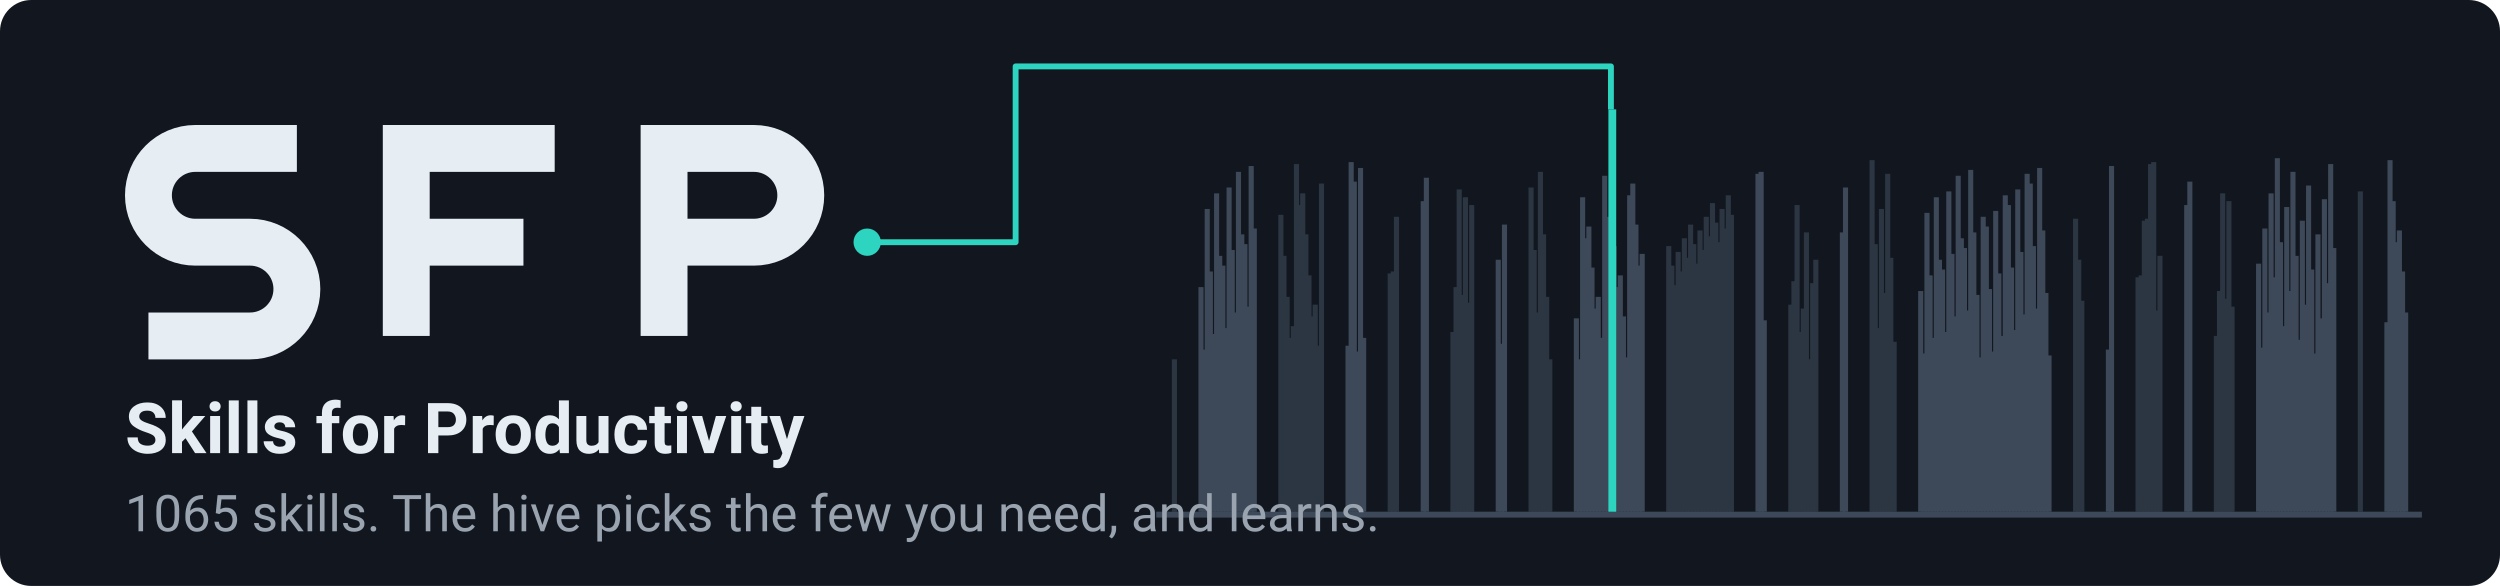
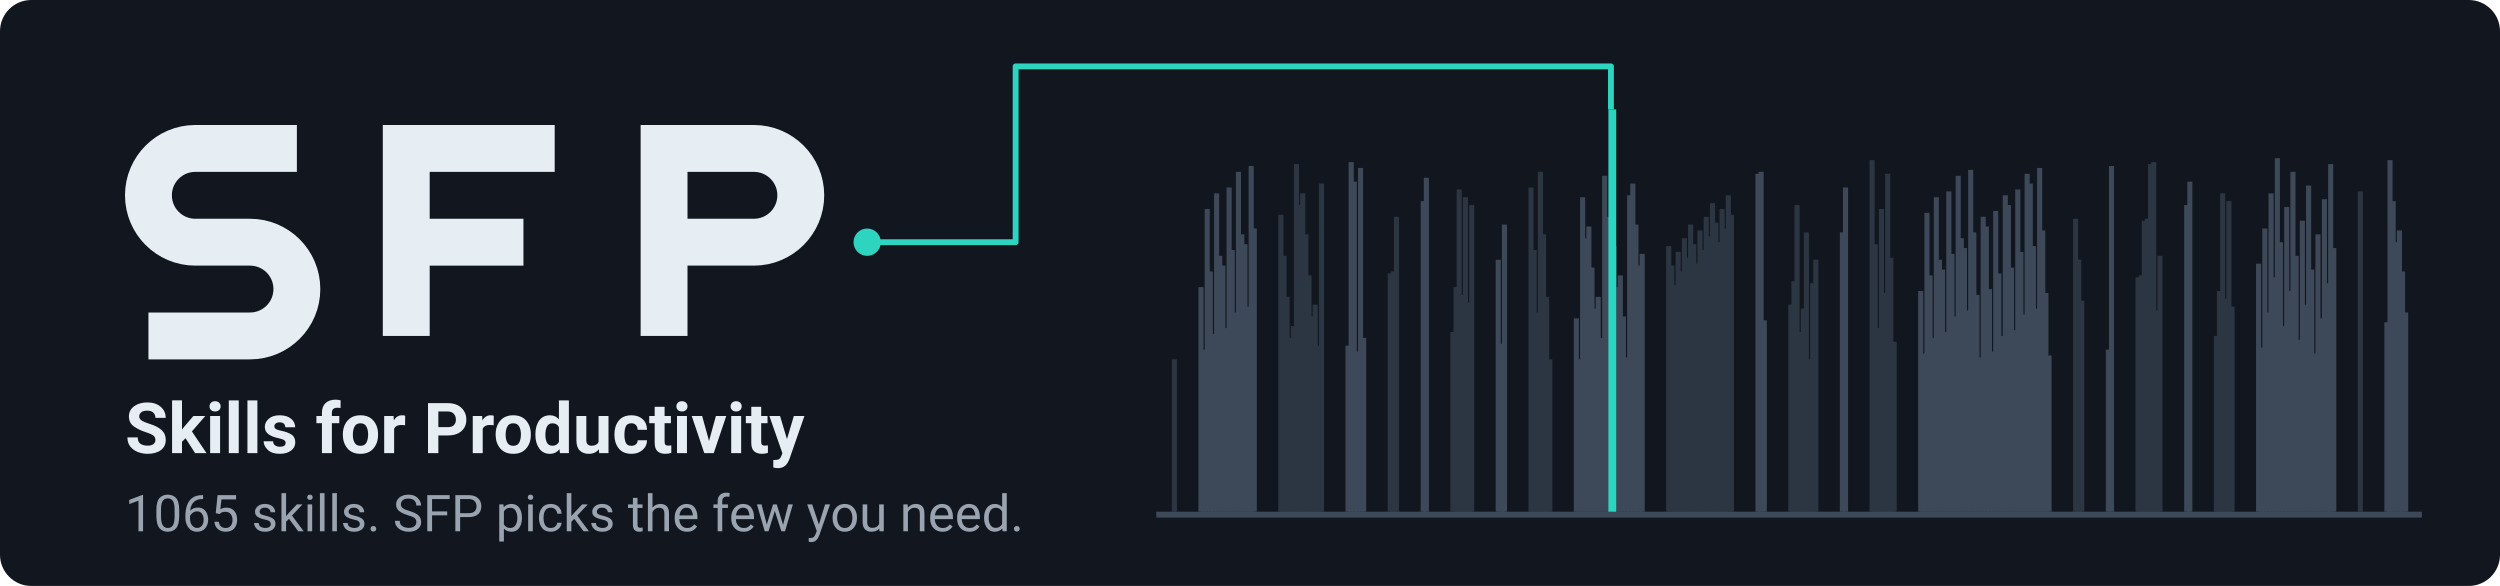
<svg xmlns="http://www.w3.org/2000/svg" width="1280" height="300" viewBox="0 0 1280 300" role="img" aria-labelledby="t d">
  <rect width="1280" height="300" rx="16" fill="#12171f" />
  <rect x="600.0" y="184" width="2.6" height="78" fill="#2c3643" />
  <rect x="613.6" y="147" width="2.6" height="115" fill="#3d4959" />
  <rect x="615.2" y="179" width="2.6" height="83" fill="#3d4959" />
  <rect x="616.8" y="107" width="2.6" height="155" fill="#3d4959" />
  <rect x="618.4" y="139" width="2.6" height="123" fill="#3d4959" />
  <rect x="620.0" y="171" width="2.6" height="91" fill="#3d4959" />
  <rect x="621.6" y="99" width="2.6" height="163" fill="#3d4959" />
  <rect x="623.2" y="131" width="2.6" height="131" fill="#3d4959" />
  <rect x="624.8" y="136" width="2.6" height="126" fill="#3d4959" />
  <rect x="626.4" y="168" width="2.6" height="94" fill="#3d4959" />
  <rect x="628.0" y="96" width="2.6" height="166" fill="#3d4959" />
  <rect x="629.6" y="128" width="2.6" height="134" fill="#3d4959" />
  <rect x="631.2" y="160" width="2.6" height="102" fill="#3d4959" />
  <rect x="632.8" y="88" width="2.6" height="174" fill="#3d4959" />
  <rect x="634.5" y="120" width="2.6" height="142" fill="#3d4959" />
  <rect x="636.1" y="125" width="2.6" height="137" fill="#3d4959" />
  <rect x="637.7" y="157" width="2.6" height="105" fill="#3d4959" />
  <rect x="639.3" y="85" width="2.6" height="177" fill="#3d4959" />
  <rect x="640.9" y="117" width="2.6" height="145" fill="#3d4959" />
  <rect x="654.5" y="110" width="2.6" height="152" fill="#2c3643" />
  <rect x="656.1" y="131" width="2.6" height="131" fill="#2c3643" />
  <rect x="657.7" y="152" width="2.6" height="110" fill="#2c3643" />
  <rect x="659.3" y="173" width="2.6" height="89" fill="#2c3643" />
  <rect x="660.9" y="167" width="2.6" height="95" fill="#2c3643" />
  <rect x="662.5" y="84" width="2.6" height="178" fill="#2c3643" />
  <rect x="664.1" y="105" width="2.6" height="157" fill="#2c3643" />
  <rect x="665.7" y="99" width="2.6" height="163" fill="#2c3643" />
  <rect x="667.3" y="120" width="2.6" height="142" fill="#2c3643" />
  <rect x="668.9" y="141" width="2.6" height="121" fill="#2c3643" />
  <rect x="670.5" y="162" width="2.6" height="100" fill="#2c3643" />
  <rect x="672.1" y="156" width="2.6" height="106" fill="#2c3643" />
  <rect x="673.7" y="177" width="2.6" height="85" fill="#2c3643" />
  <rect x="675.3" y="94" width="2.6" height="168" fill="#2c3643" />
  <rect x="688.9" y="177" width="2.6" height="85" fill="#3d4959" />
  <rect x="690.5" y="83" width="2.6" height="179" fill="#3d4959" />
  <rect x="692.1" y="93" width="2.6" height="169" fill="#3d4959" />
  <rect x="693.7" y="180" width="2.6" height="82" fill="#3d4959" />
  <rect x="695.3" y="86" width="2.6" height="176" fill="#3d4959" />
  <rect x="696.9" y="173" width="2.6" height="89" fill="#3d4959" />
  <rect x="710.5" y="140" width="2.6" height="122" fill="#2c3643" />
  <rect x="712.1" y="139" width="2.6" height="123" fill="#2c3643" />
  <rect x="713.7" y="111" width="2.6" height="151" fill="#2c3643" />
  <rect x="727.4" y="103" width="2.6" height="159" fill="#3d4959" />
  <rect x="729.0" y="91" width="2.6" height="171" fill="#3d4959" />
  <rect x="742.6" y="170" width="2.6" height="92" fill="#2c3643" />
  <rect x="744.2" y="147" width="2.6" height="115" fill="#2c3643" />
  <rect x="745.8" y="97" width="2.6" height="165" fill="#2c3643" />
  <rect x="747.4" y="151" width="2.6" height="111" fill="#2c3643" />
  <rect x="749.0" y="101" width="2.6" height="161" fill="#2c3643" />
  <rect x="750.6" y="155" width="2.6" height="107" fill="#2c3643" />
  <rect x="752.2" y="105" width="2.6" height="157" fill="#2c3643" />
  <rect x="765.8" y="133" width="2.6" height="129" fill="#3d4959" />
  <rect x="767.4" y="176" width="2.6" height="86" fill="#3d4959" />
  <rect x="769.0" y="115" width="2.6" height="147" fill="#3d4959" />
  <rect x="782.6" y="96" width="2.6" height="166" fill="#2c3643" />
  <rect x="784.2" y="128" width="2.6" height="134" fill="#2c3643" />
  <rect x="785.8" y="160" width="2.6" height="102" fill="#2c3643" />
  <rect x="787.4" y="88" width="2.6" height="174" fill="#2c3643" />
  <rect x="789.0" y="120" width="2.6" height="142" fill="#2c3643" />
  <rect x="790.6" y="152" width="2.6" height="110" fill="#2c3643" />
  <rect x="792.2" y="184" width="2.6" height="78" fill="#2c3643" />
  <rect x="805.8" y="163" width="2.6" height="99" fill="#3d4959" />
  <rect x="807.4" y="184" width="2.6" height="78" fill="#3d4959" />
  <rect x="809.0" y="101" width="2.6" height="161" fill="#3d4959" />
  <rect x="810.6" y="122" width="2.6" height="140" fill="#3d4959" />
  <rect x="812.2" y="116" width="2.6" height="146" fill="#3d4959" />
  <rect x="813.8" y="137" width="2.6" height="125" fill="#3d4959" />
  <rect x="815.4" y="158" width="2.6" height="104" fill="#3d4959" />
  <rect x="817.0" y="152" width="2.6" height="110" fill="#3d4959" />
  <rect x="818.6" y="173" width="2.6" height="89" fill="#3d4959" />
  <rect x="820.3" y="90" width="2.6" height="172" fill="#3d4959" />
  <rect x="821.9" y="111" width="2.6" height="151" fill="#3d4959" />
  <rect x="825.1" y="126" width="2.6" height="136" fill="#3d4959" />
  <rect x="826.7" y="147" width="2.6" height="115" fill="#3d4959" />
  <rect x="828.3" y="141" width="2.6" height="121" fill="#3d4959" />
  <rect x="829.9" y="162" width="2.6" height="100" fill="#3d4959" />
  <rect x="831.5" y="183" width="2.6" height="79" fill="#3d4959" />
  <rect x="833.1" y="100" width="2.6" height="162" fill="#3d4959" />
  <rect x="834.7" y="94" width="2.6" height="168" fill="#3d4959" />
  <rect x="836.3" y="115" width="2.6" height="147" fill="#3d4959" />
  <rect x="837.9" y="136" width="2.6" height="126" fill="#3d4959" />
  <rect x="839.5" y="130" width="2.6" height="132" fill="#3d4959" />
  <rect x="853.1" y="126" width="2.6" height="136" fill="#2c3643" />
  <rect x="854.7" y="136" width="2.6" height="126" fill="#2c3643" />
  <rect x="856.3" y="146" width="2.6" height="116" fill="#2c3643" />
  <rect x="857.9" y="129" width="2.6" height="133" fill="#2c3643" />
  <rect x="859.5" y="139" width="2.6" height="123" fill="#2c3643" />
  <rect x="861.1" y="122" width="2.6" height="140" fill="#2c3643" />
  <rect x="862.7" y="132" width="2.6" height="130" fill="#2c3643" />
  <rect x="864.3" y="115" width="2.6" height="147" fill="#2c3643" />
  <rect x="865.9" y="125" width="2.6" height="137" fill="#2c3643" />
  <rect x="867.5" y="135" width="2.6" height="127" fill="#2c3643" />
  <rect x="869.1" y="118" width="2.6" height="144" fill="#2c3643" />
  <rect x="870.7" y="128" width="2.6" height="134" fill="#2c3643" />
  <rect x="872.3" y="111" width="2.6" height="151" fill="#2c3643" />
  <rect x="873.9" y="121" width="2.6" height="141" fill="#2c3643" />
  <rect x="875.5" y="104" width="2.6" height="158" fill="#2c3643" />
  <rect x="877.2" y="114" width="2.6" height="148" fill="#2c3643" />
  <rect x="878.8" y="124" width="2.6" height="138" fill="#2c3643" />
  <rect x="880.4" y="107" width="2.6" height="155" fill="#2c3643" />
  <rect x="882.0" y="117" width="2.6" height="145" fill="#2c3643" />
  <rect x="883.6" y="100" width="2.6" height="162" fill="#2c3643" />
  <rect x="885.2" y="110" width="2.6" height="152" fill="#2c3643" />
  <rect x="898.8" y="89" width="2.6" height="173" fill="#3d4959" />
  <rect x="900.4" y="88" width="2.6" height="174" fill="#3d4959" />
  <rect x="902.0" y="164" width="2.6" height="98" fill="#3d4959" />
  <rect x="915.6" y="156" width="2.6" height="106" fill="#2c3643" />
  <rect x="917.2" y="144" width="2.6" height="118" fill="#2c3643" />
  <rect x="918.8" y="105" width="2.6" height="157" fill="#2c3643" />
  <rect x="920.4" y="170" width="2.6" height="92" fill="#2c3643" />
  <rect x="922.0" y="158" width="2.6" height="104" fill="#2c3643" />
  <rect x="923.6" y="119" width="2.6" height="143" fill="#2c3643" />
  <rect x="925.2" y="184" width="2.6" height="78" fill="#2c3643" />
  <rect x="926.8" y="145" width="2.6" height="117" fill="#2c3643" />
  <rect x="928.4" y="133" width="2.6" height="129" fill="#2c3643" />
  <rect x="942.0" y="119" width="2.6" height="143" fill="#3d4959" />
  <rect x="943.6" y="96" width="2.6" height="166" fill="#3d4959" />
  <rect x="957.2" y="82" width="2.6" height="180" fill="#2c3643" />
  <rect x="958.8" y="125" width="2.6" height="137" fill="#2c3643" />
  <rect x="960.4" y="168" width="2.6" height="94" fill="#2c3643" />
  <rect x="962.0" y="107" width="2.6" height="155" fill="#2c3643" />
  <rect x="963.6" y="150" width="2.6" height="112" fill="#2c3643" />
  <rect x="965.2" y="89" width="2.6" height="173" fill="#2c3643" />
  <rect x="966.8" y="132" width="2.6" height="130" fill="#2c3643" />
  <rect x="968.5" y="175" width="2.6" height="87" fill="#2c3643" />
  <rect x="982.1" y="149" width="2.6" height="113" fill="#3d4959" />
  <rect x="983.7" y="181" width="2.6" height="81" fill="#3d4959" />
  <rect x="985.3" y="109" width="2.6" height="153" fill="#3d4959" />
  <rect x="986.9" y="141" width="2.6" height="121" fill="#3d4959" />
  <rect x="988.5" y="173" width="2.6" height="89" fill="#3d4959" />
  <rect x="990.1" y="101" width="2.6" height="161" fill="#3d4959" />
  <rect x="991.7" y="133" width="2.6" height="129" fill="#3d4959" />
  <rect x="993.3" y="138" width="2.6" height="124" fill="#3d4959" />
  <rect x="994.9" y="170" width="2.6" height="92" fill="#3d4959" />
  <rect x="996.5" y="98" width="2.6" height="164" fill="#3d4959" />
  <rect x="998.1" y="130" width="2.6" height="132" fill="#3d4959" />
  <rect x="999.7" y="162" width="2.6" height="100" fill="#3d4959" />
  <rect x="1001.3" y="90" width="2.6" height="172" fill="#3d4959" />
  <rect x="1002.9" y="122" width="2.6" height="140" fill="#3d4959" />
  <rect x="1004.5" y="127" width="2.6" height="135" fill="#3d4959" />
  <rect x="1006.1" y="159" width="2.6" height="103" fill="#3d4959" />
  <rect x="1007.7" y="87" width="2.6" height="175" fill="#3d4959" />
  <rect x="1009.3" y="119" width="2.6" height="143" fill="#3d4959" />
  <rect x="1010.9" y="151" width="2.6" height="111" fill="#3d4959" />
  <rect x="1012.5" y="183" width="2.6" height="79" fill="#3d4959" />
  <rect x="1014.1" y="111" width="2.6" height="151" fill="#3d4959" />
  <rect x="1015.7" y="116" width="2.6" height="146" fill="#3d4959" />
  <rect x="1017.3" y="148" width="2.6" height="114" fill="#3d4959" />
  <rect x="1018.9" y="180" width="2.6" height="82" fill="#3d4959" />
  <rect x="1020.5" y="108" width="2.6" height="154" fill="#3d4959" />
  <rect x="1022.1" y="140" width="2.6" height="122" fill="#3d4959" />
  <rect x="1023.7" y="172" width="2.6" height="90" fill="#3d4959" />
  <rect x="1025.4" y="100" width="2.6" height="162" fill="#3d4959" />
  <rect x="1027.0" y="105" width="2.6" height="157" fill="#3d4959" />
  <rect x="1028.6" y="137" width="2.6" height="125" fill="#3d4959" />
  <rect x="1030.2" y="169" width="2.6" height="93" fill="#3d4959" />
  <rect x="1031.8" y="97" width="2.6" height="165" fill="#3d4959" />
  <rect x="1033.4" y="129" width="2.6" height="133" fill="#3d4959" />
  <rect x="1035.0" y="161" width="2.6" height="101" fill="#3d4959" />
  <rect x="1036.6" y="89" width="2.6" height="173" fill="#3d4959" />
  <rect x="1038.2" y="94" width="2.6" height="168" fill="#3d4959" />
  <rect x="1039.8" y="126" width="2.6" height="136" fill="#3d4959" />
  <rect x="1041.4" y="158" width="2.6" height="104" fill="#3d4959" />
  <rect x="1043.0" y="86" width="2.6" height="176" fill="#3d4959" />
  <rect x="1044.6" y="118" width="2.6" height="144" fill="#3d4959" />
  <rect x="1046.2" y="150" width="2.6" height="112" fill="#3d4959" />
  <rect x="1047.8" y="182" width="2.6" height="80" fill="#3d4959" />
  <rect x="1061.4" y="112" width="2.6" height="150" fill="#2c3643" />
  <rect x="1063.0" y="133" width="2.6" height="129" fill="#2c3643" />
  <rect x="1064.6" y="154" width="2.6" height="108" fill="#2c3643" />
  <rect x="1078.2" y="179" width="2.6" height="83" fill="#3d4959" />
  <rect x="1079.8" y="85" width="2.6" height="177" fill="#3d4959" />
  <rect x="1093.4" y="142" width="2.6" height="120" fill="#2c3643" />
  <rect x="1095.0" y="141" width="2.6" height="121" fill="#2c3643" />
  <rect x="1096.6" y="113" width="2.6" height="149" fill="#2c3643" />
  <rect x="1098.2" y="112" width="2.6" height="150" fill="#2c3643" />
  <rect x="1099.8" y="84" width="2.6" height="178" fill="#2c3643" />
  <rect x="1101.4" y="83" width="2.6" height="179" fill="#2c3643" />
  <rect x="1103.0" y="159" width="2.6" height="103" fill="#2c3643" />
  <rect x="1104.6" y="131" width="2.6" height="131" fill="#2c3643" />
  <rect x="1118.3" y="105" width="2.6" height="157" fill="#3d4959" />
  <rect x="1119.9" y="93" width="2.6" height="169" fill="#3d4959" />
  <rect x="1133.5" y="172" width="2.6" height="90" fill="#2c3643" />
  <rect x="1135.1" y="149" width="2.6" height="113" fill="#2c3643" />
  <rect x="1136.7" y="99" width="2.6" height="163" fill="#2c3643" />
  <rect x="1138.3" y="153" width="2.6" height="109" fill="#2c3643" />
  <rect x="1139.9" y="103" width="2.6" height="159" fill="#2c3643" />
  <rect x="1141.5" y="157" width="2.6" height="105" fill="#2c3643" />
  <rect x="1155.1" y="135" width="2.6" height="127" fill="#3d4959" />
  <rect x="1156.7" y="178" width="2.6" height="84" fill="#3d4959" />
  <rect x="1158.3" y="117" width="2.6" height="145" fill="#3d4959" />
  <rect x="1159.9" y="160" width="2.6" height="102" fill="#3d4959" />
  <rect x="1161.5" y="99" width="2.6" height="163" fill="#3d4959" />
  <rect x="1163.1" y="142" width="2.6" height="120" fill="#3d4959" />
  <rect x="1164.7" y="81" width="2.6" height="181" fill="#3d4959" />
  <rect x="1166.3" y="124" width="2.6" height="138" fill="#3d4959" />
  <rect x="1167.9" y="167" width="2.6" height="95" fill="#3d4959" />
  <rect x="1169.5" y="106" width="2.6" height="156" fill="#3d4959" />
  <rect x="1171.1" y="149" width="2.6" height="113" fill="#3d4959" />
  <rect x="1172.7" y="88" width="2.6" height="174" fill="#3d4959" />
  <rect x="1174.3" y="131" width="2.6" height="131" fill="#3d4959" />
  <rect x="1175.9" y="174" width="2.6" height="88" fill="#3d4959" />
  <rect x="1177.5" y="113" width="2.6" height="149" fill="#3d4959" />
  <rect x="1179.1" y="156" width="2.6" height="106" fill="#3d4959" />
  <rect x="1180.7" y="95" width="2.6" height="167" fill="#3d4959" />
  <rect x="1182.3" y="138" width="2.6" height="124" fill="#3d4959" />
  <rect x="1183.9" y="181" width="2.6" height="81" fill="#3d4959" />
  <rect x="1185.5" y="120" width="2.6" height="142" fill="#3d4959" />
  <rect x="1187.2" y="163" width="2.6" height="99" fill="#3d4959" />
  <rect x="1188.8" y="102" width="2.6" height="160" fill="#3d4959" />
  <rect x="1190.4" y="145" width="2.6" height="117" fill="#3d4959" />
  <rect x="1192.0" y="84" width="2.6" height="178" fill="#3d4959" />
  <rect x="1193.6" y="127" width="2.6" height="135" fill="#3d4959" />
  <rect x="1207.2" y="98" width="2.6" height="164" fill="#2c3643" />
  <rect x="1220.8" y="165" width="2.6" height="97" fill="#3d4959" />
  <rect x="1222.4" y="82" width="2.6" height="180" fill="#3d4959" />
  <rect x="1224.0" y="103" width="2.6" height="159" fill="#3d4959" />
  <rect x="1225.6" y="124" width="2.6" height="138" fill="#3d4959" />
  <rect x="1227.2" y="118" width="2.6" height="144" fill="#3d4959" />
  <rect x="1228.8" y="139" width="2.6" height="123" fill="#3d4959" />
  <rect x="1230.4" y="160" width="2.6" height="102" fill="#3d4959" />
  <rect x="592" y="262" width="648" height="3" fill="#3d4959" />
  <rect x="823.5" y="56" width="4.0" height="206" fill="#2dd4bf" />
  <path d="M444 124 H520 V34 H824.8 V56" fill="none" stroke="#2dd4bf" stroke-width="3" stroke-linejoin="round" />
  <circle cx="444" cy="124" r="7" fill="#2dd4bf" />
  <g fill="none" stroke="#e6edf3" stroke-width="24" stroke-linejoin="miter" stroke-linecap="butt">
    <path d="M152 76 H100 A24 24 0 0 0 100 124 H128 A24 24 0 0 1 128 172 H76" />
    <path d="M208 172 V76 H284 M208 124 H268" />
    <path d="M340 172 V76 H386 A24 24 0 0 1 386 124 H340" />
  </g>
  <text x="64" y="232" font-family="ui-sans-serif, system-ui, -apple-system, 'Segoe UI', Roboto, 'Helvetica Neue', Arial, sans-serif" font-size="36" font-weight="600" fill="#e6edf3">Skills for Productivity</text>
-   <text x="64" y="272" font-family="ui-sans-serif, system-ui, -apple-system, 'Segoe UI', Roboto, 'Helvetica Neue', Arial, sans-serif" font-size="26" fill="#9aa4b0">1065 skills. The hive picks the few you need, and learns.</text>
+   <text x="64" y="272" font-family="ui-sans-serif, system-ui, -apple-system, 'Segoe UI', Roboto, 'Helvetica Neue', Arial, sans-serif" font-size="26" fill="#9aa4b0">1065 skills. SFP picks the few you need.</text>
</svg>
